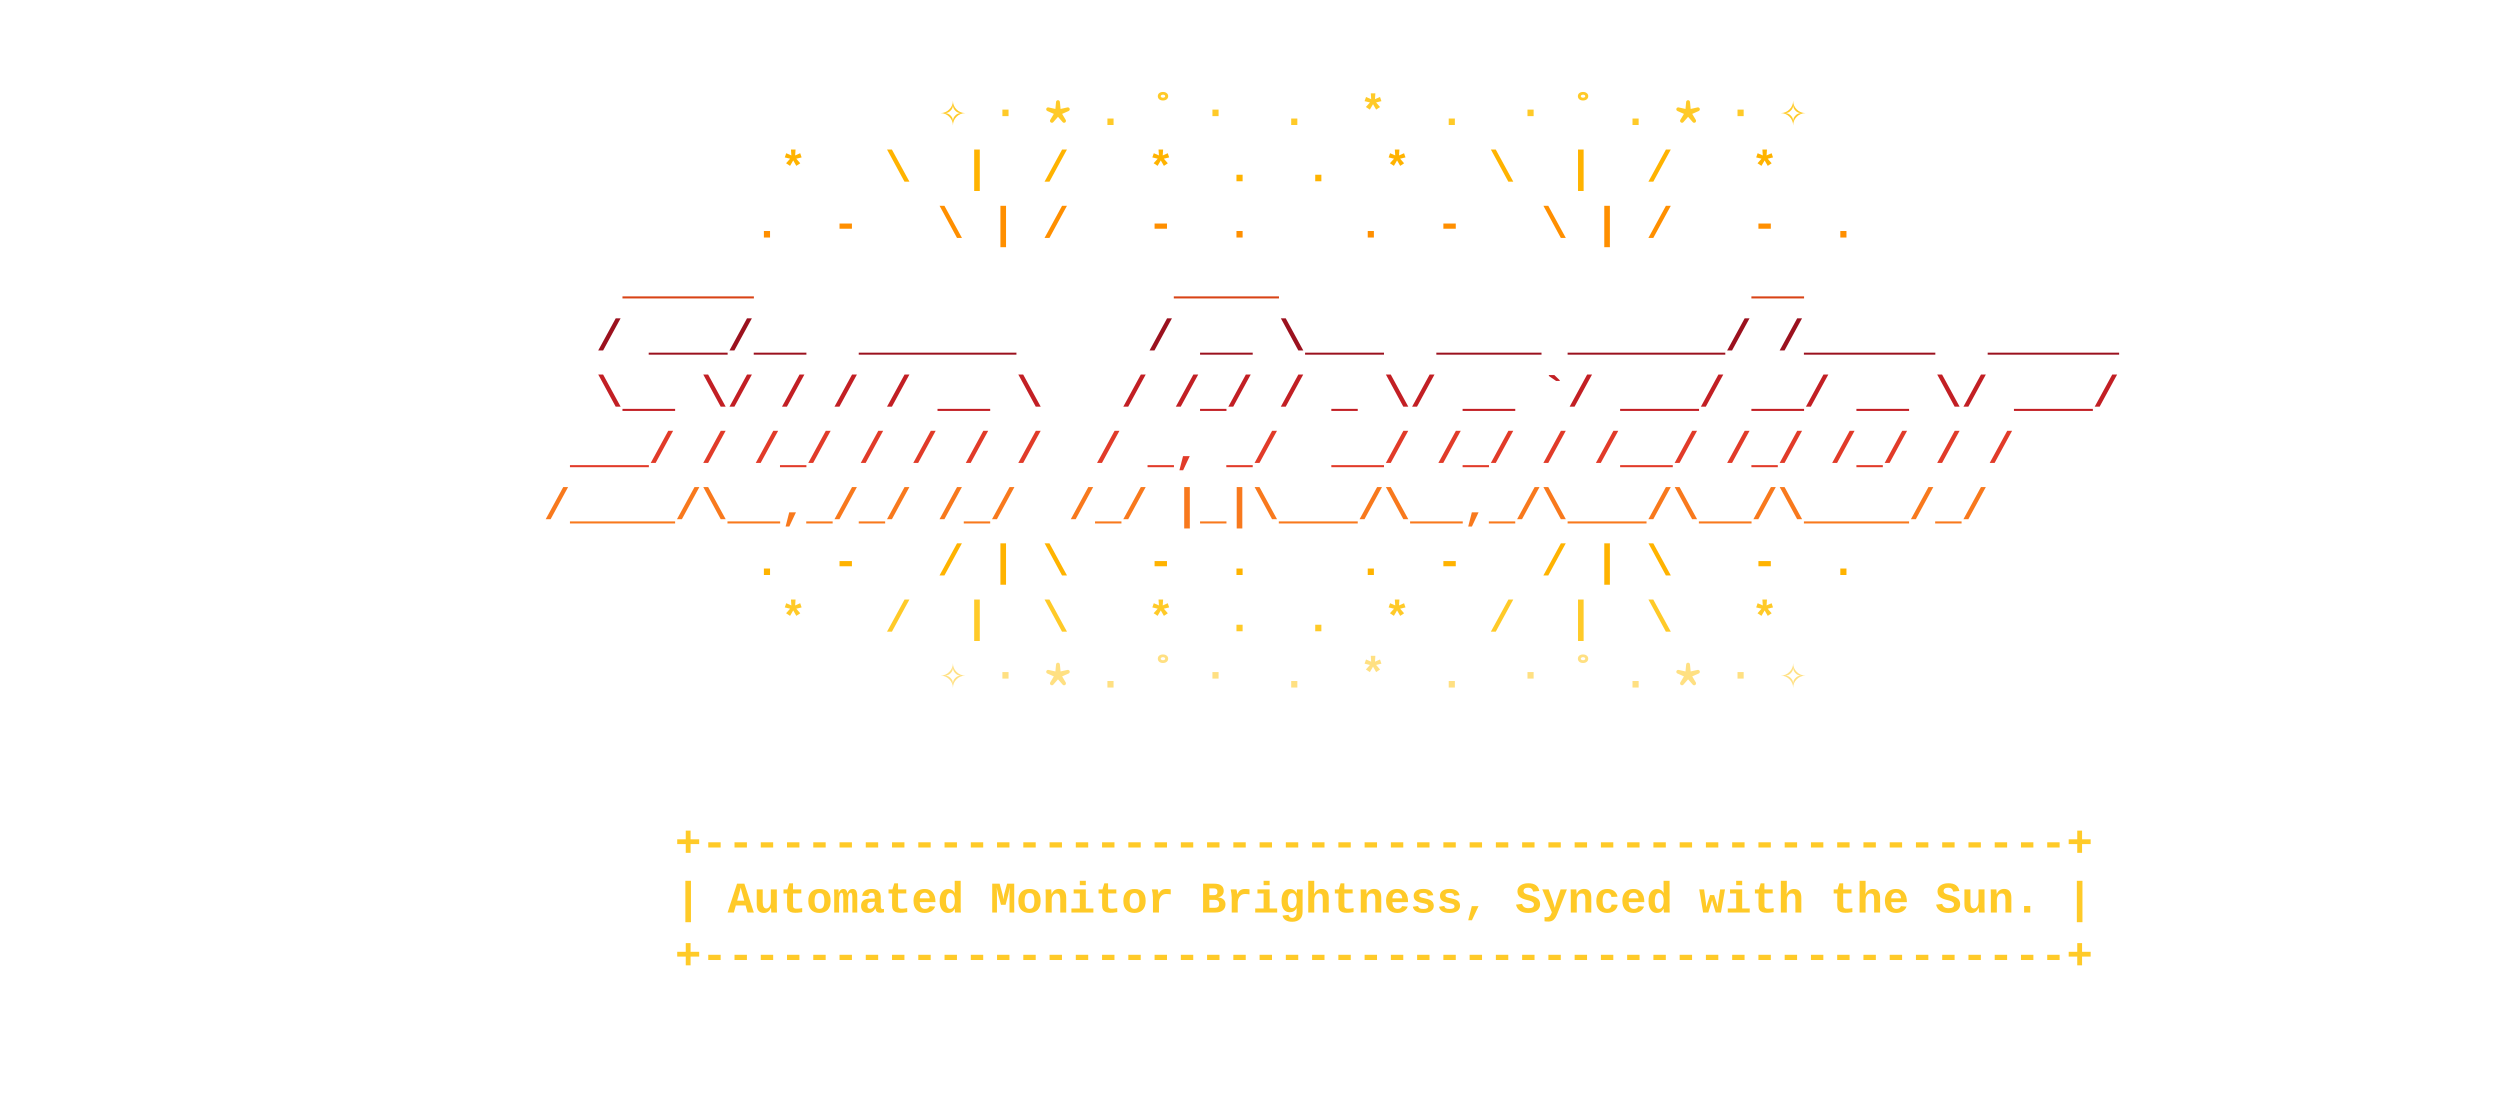
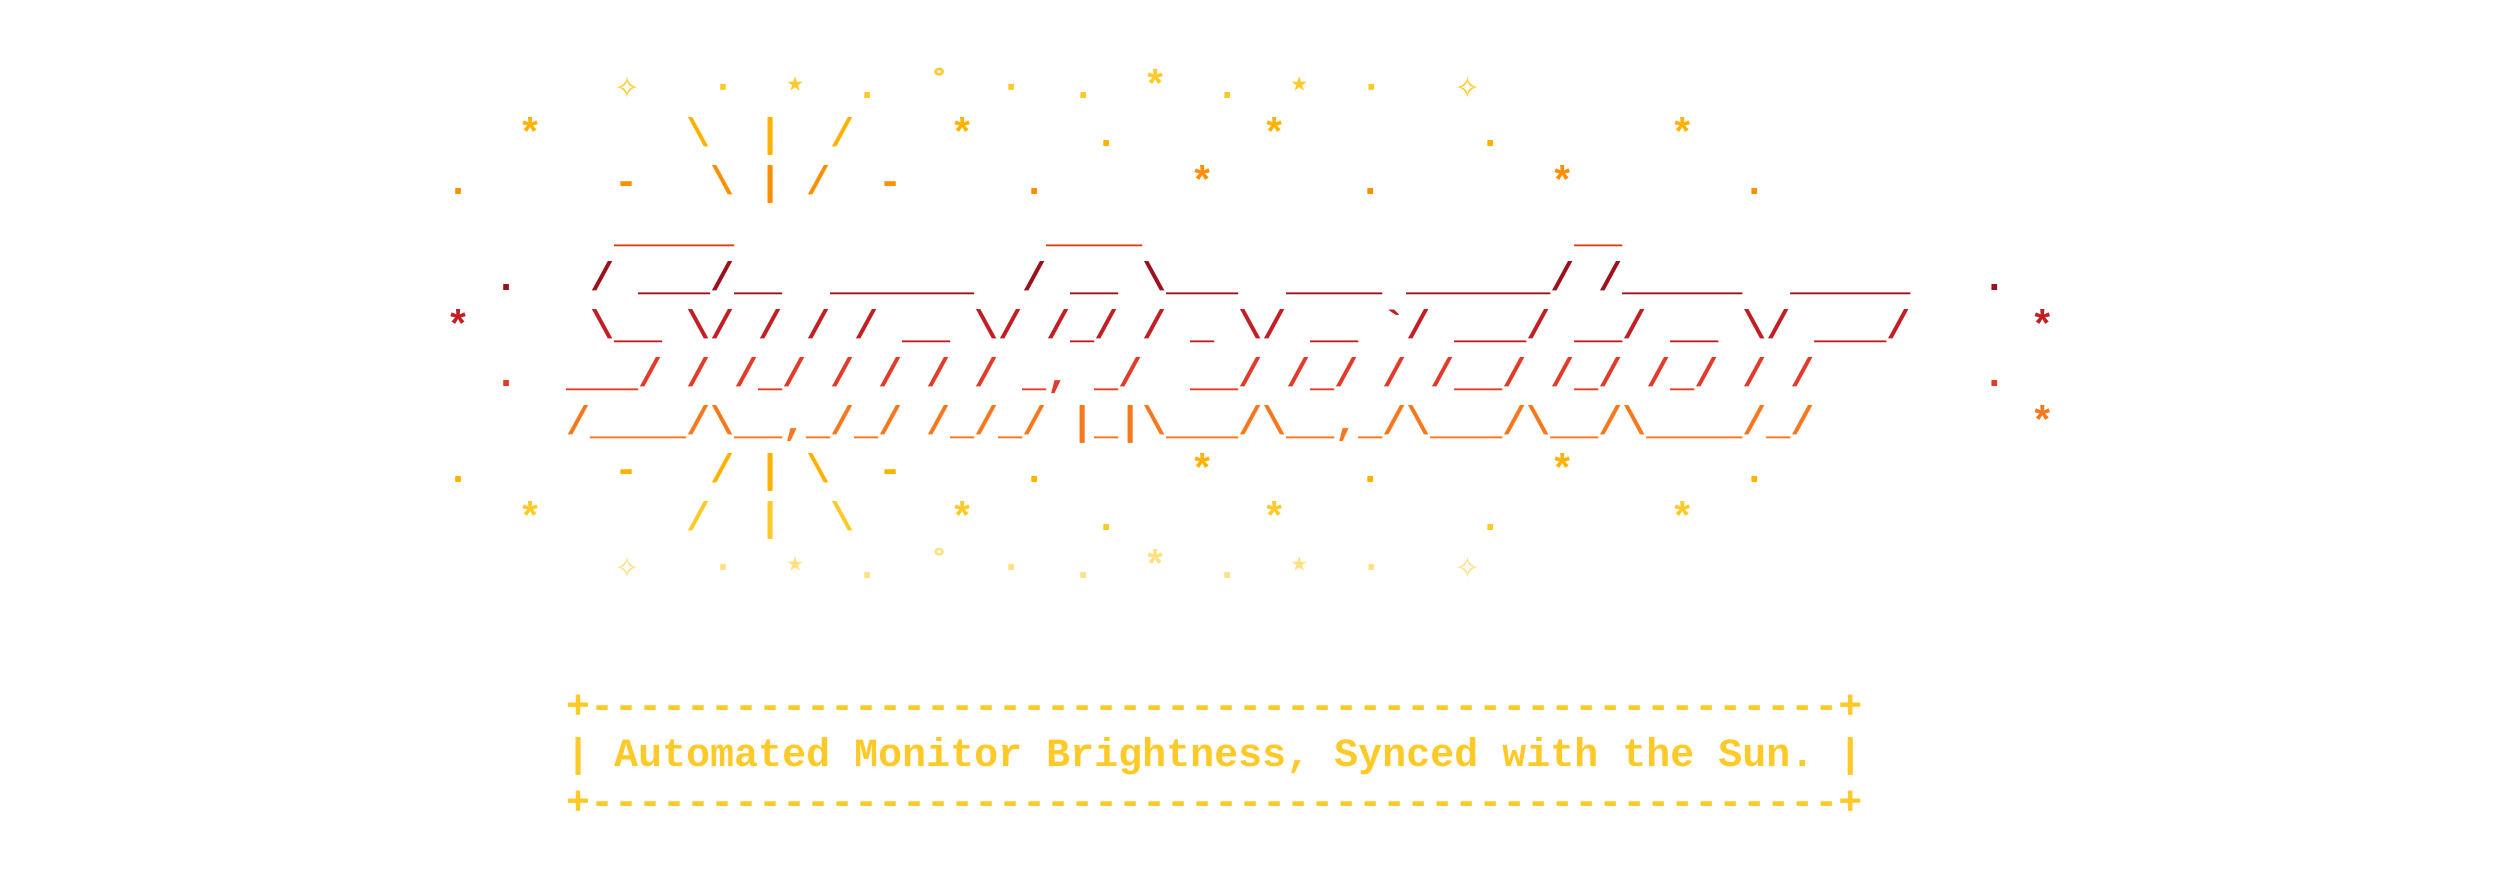
- <svg xmlns="http://www.w3.org/2000/svg" viewBox="0 0 800 350" width="100%" height="100%">
-   <style>
-     .ascii {
-       font-family: 'JetBrains Mono', 'Fira Code', 'Courier New', Courier, monospace;
-       font-size: 14px;
-       font-weight: bold;
-       white-space: pre;
-     }
-   </style>
+ <svg xmlns="http://www.w3.org/2000/svg" viewBox="0 0 1000 350" width="100%" height="350">
  <rect width="100%" height="100%" fill="transparent" />
-   <text x="90" y="40" class="ascii" xml:space="preserve">
-     <tspan x="90" dy="0" fill="#FFCA28">                         ✧ · ⋆ . ˚ ·  .  *  .  · ˚ . ⋆ · ✧</tspan>
-     <tspan x="90" dy="18" fill="#FFB300">                   *   \  |  /   *  .  .  *   \  |  /   *</tspan>
-     <tspan x="90" dy="18" fill="#FF8F00">                  .  -   \ | /   -  .    .  -   \ | /   -  .</tspan>
-     <tspan x="90" dy="18" fill="#D84315">             _____                ____                  __</tspan>
-     <tspan x="90" dy="18" fill="#9B111E">            / ___/__  ______     / __ \___  ____ ______/ /_____  _____</tspan>
-     <tspan x="90" dy="18" fill="#C21F24">            \__ \/ / / / __ \   / /_/ / _ \/ __ `/ ___/ __/ __ \/ ___/</tspan>
-     <tspan x="90" dy="18" fill="#E13B29">           ___/ / /_/ / / / /  / _, _/  __/ /_/ / /__/ /_/ /_/ / /</tspan>
-     <tspan x="90" dy="18" fill="#F8791D">          /____/\__,_/_/ /_/  /_/ |_|\___/\__,_/\___/\__/\____/_/</tspan>
-     <tspan x="90" dy="18" fill="#FFB300">                  .  -   / | \   -  .    .  -   / | \   -  .</tspan>
-     <tspan x="90" dy="18" fill="#FFCA28">                   *   /  |  \   *  .  .  *   /  |  \   *</tspan>
-     <tspan x="90" dy="18" fill="#FFE082">                         ✧ · ⋆ . ˚ ·  .  *  .  · ˚ . ⋆ · ✧</tspan>
-     <tspan x="90" dy="54" fill="#FFCA28">               +----------------------------------------------------+</tspan>
-     <tspan x="90" dy="18" fill="#FFCA28">               | Automated Monitor Brightness, Synced with the Sun. |</tspan>
-     <tspan x="90" dy="18" fill="#FFCA28">               +----------------------------------------------------+</tspan>
+   <text x="140" y="20" font-family="ui-monospace, SFMono-Regular, Consolas, &quot;Liberation Mono&quot;, Menlo, monospace" font-size="16" font-weight="bold" text-anchor="start" xml:space="preserve">
+     <tspan x="140" dy="1.2em" fill="#FFCA28">           ✧   ·  ⋆  .  ˚  ·  .  *  .  ⋆  ·   ✧</tspan>
+     <tspan x="140" dy="1.2em" fill="#FFB300">       *      \  |  /    *     .      *        .       *</tspan>
+     <tspan x="140" dy="1.2em" fill="#FF8F00">    .      -   \ | /  -     .      *      .       *       .</tspan>
+     <tspan x="140" dy="1.2em" fill="#D84315">           _____             ____                  __            </tspan>
+     <tspan x="140" dy="1.2em" fill="#9B111E">      .   / ___/__  ______  / __ \___  ____ ______/ /_____  _____   .</tspan>
+     <tspan x="140" dy="1.2em" fill="#C21F24">    *     \__ \/ / / / __ \/ /_/ / _ \/ __ `/ ___/ __/ __ \/ ___/     *</tspan>
+     <tspan x="140" dy="1.2em" fill="#E13B29">      .  ___/ / /_/ / / / / _, _/  __/ /_/ / /__/ /_/ /_/ / /       .</tspan>
+     <tspan x="140" dy="1.2em" fill="#F8791D">         /____/\__,_/_/ /_/_/ |_|\___/\__,_/\___/\__/\____/_/         *</tspan>
+     <tspan x="140" dy="1.2em" fill="#FFB300">    .      -   / | \  -     .      *      .       *       .</tspan>
+     <tspan x="140" dy="1.2em" fill="#FFCA28">       *      /  |  \    *     .      *        .       *</tspan>
+     <tspan x="140" dy="1.2em" fill="#FFE082">           ✧   ·  ⋆  .  ˚  ·  .  *  .  ⋆  ·   ✧</tspan>
+     <tspan x="140" dy="3.5em" fill="#FFCA28">         +----------------------------------------------------+</tspan>
+     <tspan x="140" dy="1.2em" fill="#FFCA28">         | Automated Monitor Brightness, Synced with the Sun. |</tspan>
+     <tspan x="140" dy="1.2em" fill="#FFCA28">         +----------------------------------------------------+</tspan>
  </text>
</svg>
